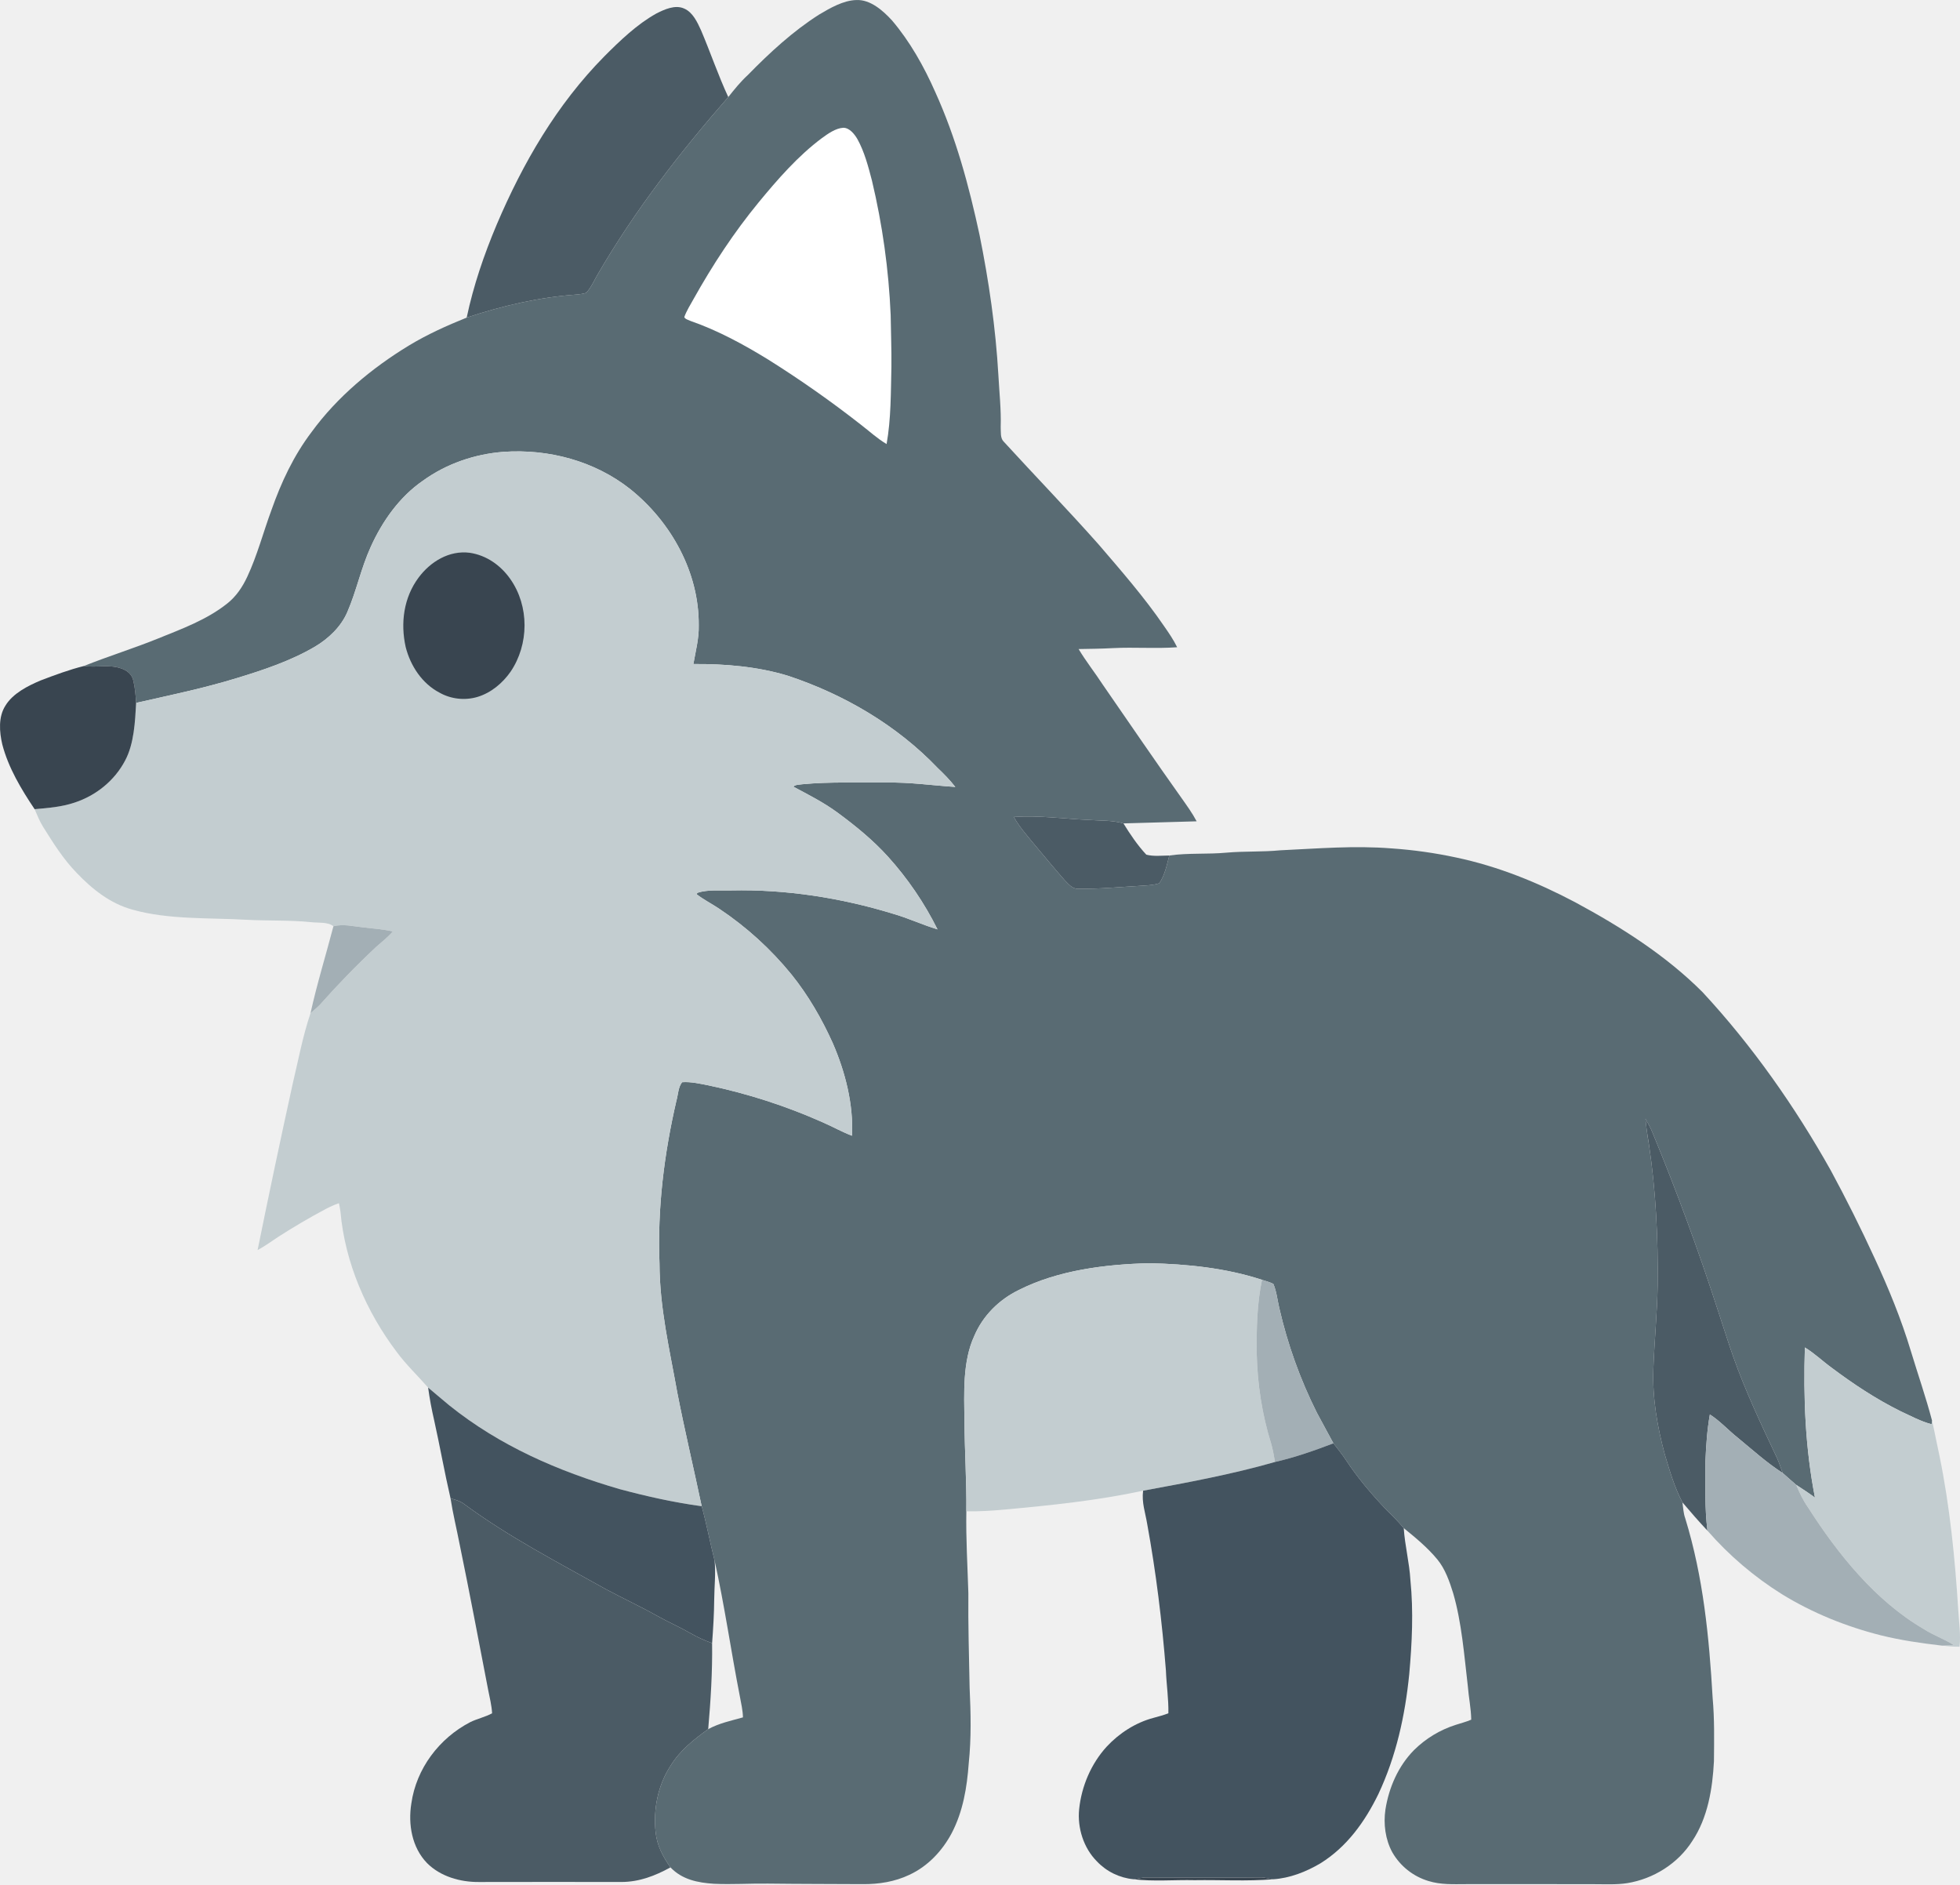
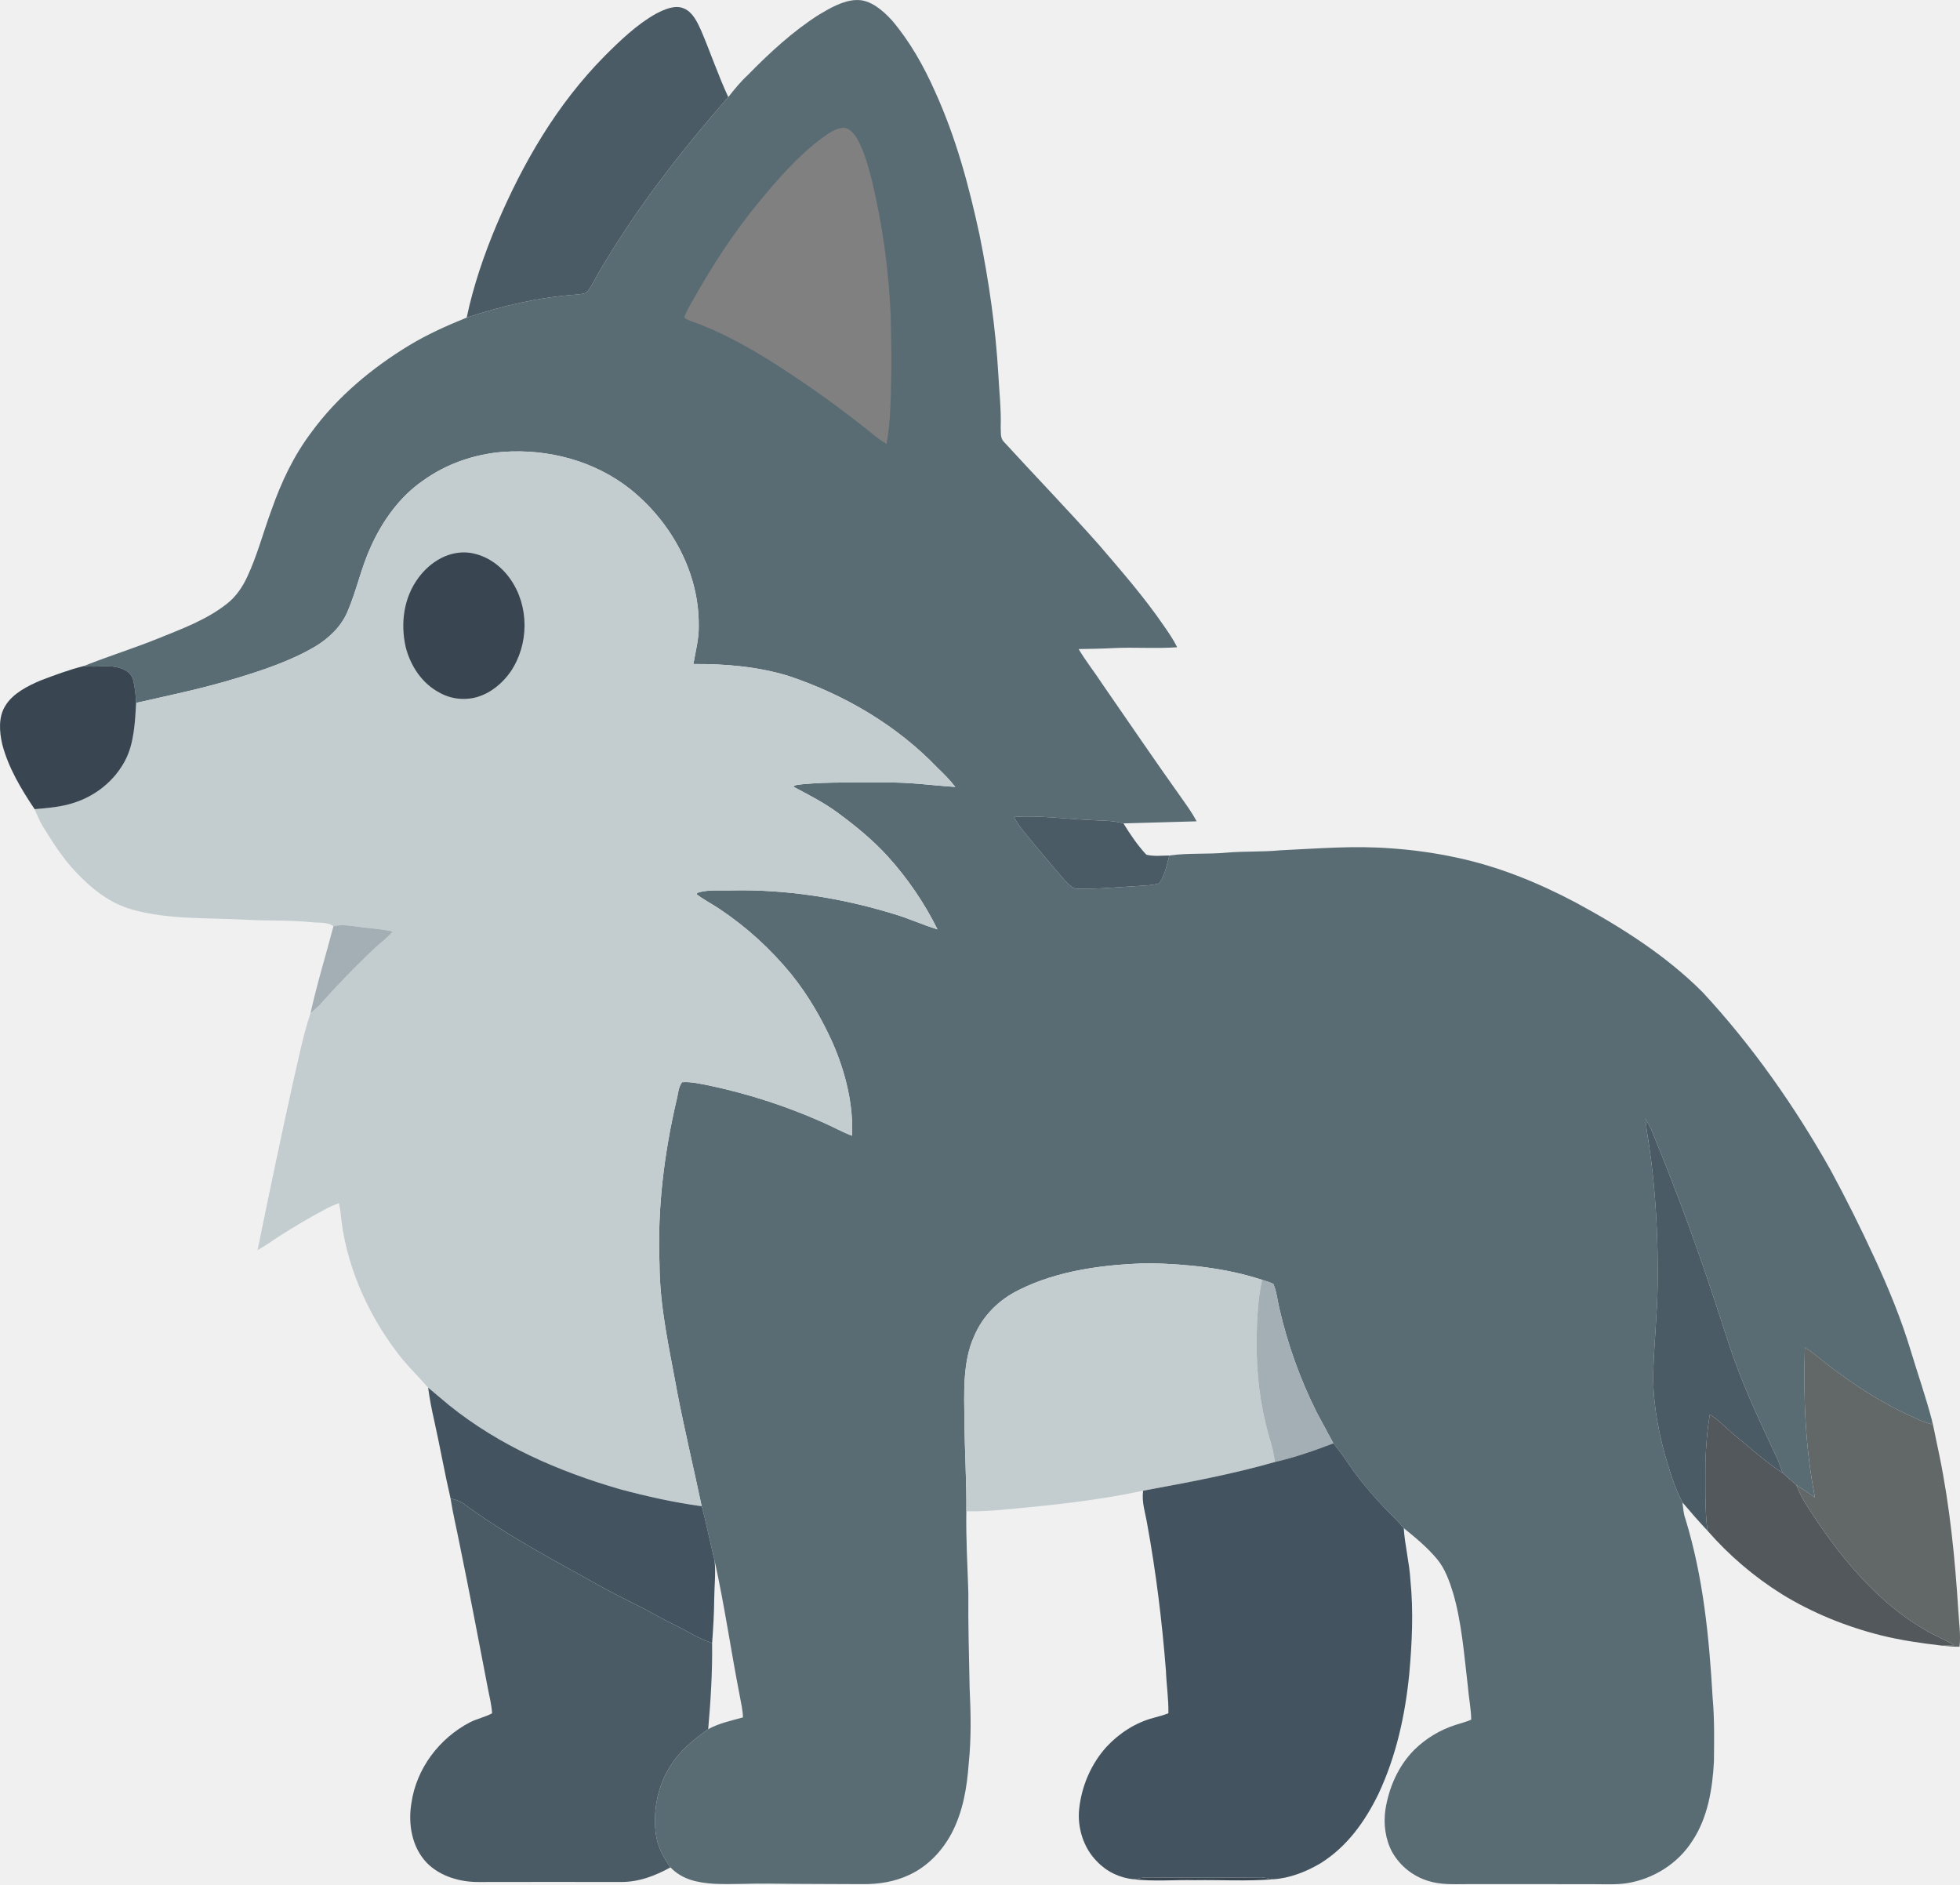
<svg xmlns="http://www.w3.org/2000/svg" viewBox="0 0 100 96.124">
  <path fill="#596b73" d="M43.689.002c-.663.016-1.345.413-1.903.745-1.331.846-2.531 1.954-3.629 3.078-.373.343-.686.731-1 1.127-2.474 2.831-4.761 5.774-6.655 9.032-.186.316-.343.692-.598.958a2.32 2.32 0 0 1-.461.082c-1.914.133-3.815.573-5.632 1.177-1.021.414-2.019.861-2.962 1.434-1.877 1.142-3.648 2.617-4.948 4.399-.919 1.212-1.551 2.564-2.054 3.993-.413 1.118-.726 2.32-1.23 3.392-.247.531-.572 1.015-1.037 1.379-1.045.825-2.288 1.276-3.507 1.771-1.25.508-2.542.905-3.794 1.407.661.092 1.297-.094 1.908.124.288.097.534.29.608.598.095.376.125.772.15 1.159 1.698-.386 3.443-.744 5.129-1.263 1.357-.411 2.778-.887 4.001-1.609.69-.412 1.326-1.014 1.646-1.762.47-1.084.695-2.228 1.191-3.317.589-1.312 1.47-2.56 2.666-3.384 1.201-.867 2.635-1.358 4.11-1.472 2.305-.158 4.646.463 6.47 1.903 2.082 1.673 3.513 4.241 3.492 6.947.015.68-.159 1.313-.273 1.975 1.61-.014 3.304.129 4.849.606 2.849.949 5.533 2.519 7.616 4.698.318.306.629.615.898.965-1.187-.078-2.32-.246-3.513-.223-1.429.013-2.875-.049-4.299.086-.135.027-.356.011-.449.126.768.407 1.535.797 2.24 1.312.917.673 1.82 1.409 2.585 2.254a16.493 16.493 0 0 1 2.528 3.711c-.765-.23-1.49-.572-2.26-.794-2.665-.816-5.472-1.255-8.262-1.193-.557.016-1.196-.055-1.73.123l-.037.072c.36.281.779.489 1.157.744a16.72 16.72 0 0 1 3.685 3.353c.853 1.059 1.548 2.264 2.105 3.502.634 1.46 1.061 3.122.979 4.721-.511-.194-.992-.468-1.493-.685a28.945 28.945 0 0 0-5.817-1.882c-.434-.086-.907-.196-1.351-.164-.202.215-.214.66-.297.943-.629 2.722-.974 5.497-.863 8.296.007 2.283.511 4.373.909 6.602.379 1.937.836 3.858 1.244 5.79.25.914.424 1.846.657 2.765.508 2.289.84 4.641 1.292 6.945.064.349.149.707.156 1.061-.608.172-1.211.294-1.773.6-.735.531-1.423 1.068-1.909 1.85-.653.988-.902 2.241-.774 3.41.069.675.372 1.247.757 1.792.6.626 1.389.782 2.22.837.916.041 1.836-.02 2.753-.009 1.613.02 3.225.017 4.838.027.823.006 1.635-.121 2.382-.477.942-.437 1.677-1.221 2.159-2.13.576-1.107.777-2.325.866-3.555.135-1.29.105-2.569.045-3.862-.031-1.608-.079-3.214-.064-4.823-.042-1.392-.128-2.779-.103-4.174.017-1.543-.089-3.08-.095-4.622-.021-1.394-.1-3.025.498-4.317.437-1.036 1.266-1.858 2.271-2.347 2.012-1.017 4.438-1.315 6.665-1.368 1.918.04 3.918.246 5.746.847.198.061.391.115.578.207.166.383.206.826.303 1.231a23.685 23.685 0 0 0 1.917 5.339c.277.523.566 1.041.845 1.563.208.275.43.534.618.824.614.935 1.348 1.799 2.12 2.606.303.286.581.579.851.896.608.494 1.213.99 1.715 1.599.397.479.624 1.131.806 1.72.438 1.501.563 3.177.747 4.732.044.574.166 1.147.175 1.721-.254.112-.532.179-.796.266a5.32 5.32 0 0 0-2.121 1.283c-.807.819-1.284 1.911-1.461 3.038-.108.731-.005 1.529.352 2.181a3.183 3.183 0 0 0 1.839 1.461c.642.199 1.268.162 1.93.161 2.162-.008 4.324.004 6.487.002.563-.001 1.163.034 1.719-.051 1.347-.216 2.601-1 3.334-2.159.787-1.179 1.029-2.67 1.1-4.06.01-1.08.031-2.152-.066-3.228-.18-3.119-.476-6.163-1.398-9.164-.097-.266-.103-.539-.143-.814-.408-.774-.647-1.6-.897-2.433-.387-1.432-.641-2.886-.587-4.375.051-1.43.198-2.857.219-4.289.028-2.381-.091-4.776-.44-7.132a16.402 16.402 0 0 1-.181-1.343c.133.243.266.473.367.729a122.457 122.457 0 0 1 3.337 9.077c.258.771.496 1.547.766 2.313.626 1.775 1.451 3.518 2.256 5.221.105.24.182.486.274.733.23.2.454.405.687.603.325.211.648.422.96.652-.495-2.532-.596-5.086-.515-7.659.497.302.896.693 1.365 1.033 1.099.827 2.272 1.601 3.504 2.213.516.239 1.047.528 1.598.671l.021-.187c-.314-1.194-.724-2.368-1.081-3.549-.489-1.624-1.139-3.208-1.853-4.746a76.018 76.018 0 0 0-2.234-4.471c-1.823-3.248-3.999-6.35-6.533-9.083-1.876-1.883-4.179-3.339-6.509-4.595-1.926-1.017-3.939-1.832-6.075-2.282a23.272 23.272 0 0 0-3.273-.462c-1.937-.154-3.771.006-5.699.096-.909.089-1.821.039-2.731.119-.977.093-1.951.006-2.926.146-.123.467-.232 1.018-.513 1.418-.265.086-.565.103-.842.121-1.094.062-2.199.172-3.295.159-.296.014-.497-.244-.687-.435-.551-.623-1.076-1.271-1.613-1.905-.353-.432-.71-.83-.98-1.323 1.269-.092 2.564.096 3.834.151.595.044 1.173.009 1.755.176 1.245-.039 2.492-.066 3.735-.106-.223-.425-.499-.799-.774-1.192-1.36-1.908-2.677-3.847-4.011-5.774-.4-.615-.861-1.193-1.237-1.822.586-.011 1.171-.015 1.757-.048 1.089-.055 2.185.035 3.271-.044-.191-.39-.43-.736-.677-1.091-.991-1.45-2.183-2.816-3.327-4.15-1.588-1.789-3.239-3.493-4.854-5.258-.174-.176-.131-.505-.145-.735.028-.886-.071-1.761-.118-2.645-.138-2.41-.485-4.798-.963-7.162-.544-2.518-1.198-4.947-2.266-7.3-.567-1.282-1.284-2.561-2.196-3.632-.455-.497-1.106-1.079-1.824-1.043Z" />
  <path fill="#4b5b65" d="M33.484.691c-.99.551-1.856 1.388-2.652 2.185-2.423 2.456-4.149 5.429-5.492 8.586-.644 1.528-1.187 3.115-1.529 4.739 1.817-.604 3.718-1.044 5.632-1.177a2.32 2.32 0 0 0 .461-.082c.255-.266.412-.642.598-.958 1.894-3.258 4.181-6.201 6.655-9.032-.516-1.113-.908-2.274-1.387-3.4-.188-.412-.422-.928-.866-1.116-.459-.209-1.006.045-1.42.255Z" />
-   <path data-player="true" fill="#ffffff" d="M43.028 6.518c-.394.021-.788.305-1.098.53-1.215.907-2.259 2.103-3.219 3.27-1.265 1.537-2.349 3.193-3.321 4.928-.167.301-.361.605-.478.93.045.112.228.148.328.2 1.386.482 2.717 1.205 3.964 1.973a55.5 55.5 0 0 1 4.714 3.312c.445.342.83.703 1.316.992.23-1.28.215-2.653.246-3.95.011-.879-.028-1.759-.038-2.637a36.288 36.288 0 0 0-.954-6.85c-.186-.713-.382-1.47-.742-2.119-.145-.25-.4-.577-.718-.579Z" />
+   <path data-player="true" fill="#808080" d="M43.028 6.518c-.394.021-.788.305-1.098.53-1.215.907-2.259 2.103-3.219 3.27-1.265 1.537-2.349 3.193-3.321 4.928-.167.301-.361.605-.478.93.045.112.228.148.328.2 1.386.482 2.717 1.205 3.964 1.973a55.5 55.5 0 0 1 4.714 3.312c.445.342.83.703 1.316.992.23-1.28.215-2.653.246-3.95.011-.879-.028-1.759-.038-2.637a36.288 36.288 0 0 0-.954-6.85c-.186-.713-.382-1.47-.742-2.119-.145-.25-.4-.577-.718-.579Z" />
  <path fill="#c3cdd0" d="M25.688 23.05c-1.475.114-2.909.605-4.11 1.472-1.196.824-2.077 2.072-2.666 3.384-.496 1.089-.721 2.233-1.191 3.317-.32.748-.956 1.35-1.646 1.762-1.223.722-2.644 1.198-4.001 1.609-1.686.519-3.431.877-5.129 1.263-.053.953-.103 2.083-.561 2.939-.537 1.026-1.486 1.789-2.582 2.148-.671.224-1.337.273-2.036.335.134.302.249.604.424.886.522.834 1.028 1.647 1.716 2.357.793.834 1.718 1.571 2.847 1.88 1.839.524 3.948.409 5.817.519 1.101.058 2.199.01 3.299.121.359.046.849-.024 1.143.208.516-.123.981.001 1.492.056.519.062 1.025.095 1.538.21-.256.301-.56.529-.852.79a44.484 44.484 0 0 0-2.873 2.954c-.149.15-.313.284-.474.426-.395 1.164-.621 2.387-.905 3.581a524.168 524.168 0 0 0-1.796 8.505c.366-.202.705-.439 1.05-.673a34.25 34.25 0 0 1 2.428-1.425c.217-.113.44-.215.673-.294.033.144.058.291.078.438.227 2.578 1.318 5.102 2.875 7.156.483.653 1.064 1.201 1.597 1.811.354.307.72.599 1.076.904 2.573 2.065 5.551 3.36 8.699 4.277 1.373.368 2.773.68 4.183.872-.408-1.932-.865-3.853-1.244-5.79-.398-2.229-.902-4.319-.909-6.602-.111-2.799.234-5.574.863-8.296.083-.283.095-.728.297-.943.444-.032.917.078 1.351.164a28.945 28.945 0 0 1 5.817 1.882c.501.217.982.491 1.493.685.082-1.599-.345-3.261-.979-4.721-.557-1.238-1.252-2.443-2.105-3.502a16.72 16.72 0 0 0-3.685-3.353c-.378-.255-.797-.463-1.157-.744l.037-.072c.534-.178 1.173-.107 1.73-.123 2.79-.062 5.597.377 8.262 1.193.77.222 1.495.564 2.26.794a16.493 16.493 0 0 0-2.528-3.711c-.765-.845-1.668-1.581-2.585-2.254-.705-.515-1.472-.905-2.24-1.312.093-.115.314-.099.449-.126 1.424-.135 2.87-.073 4.299-.086 1.193-.023 2.326.145 3.513.223a8.809 8.809 0 0 0-.898-.965c-2.083-2.179-4.767-3.749-7.616-4.698-1.545-.477-3.239-.62-4.849-.606.114-.662.288-1.295.273-1.975.021-2.706-1.41-5.274-3.492-6.947-1.824-1.44-4.165-2.061-6.47-1.903Z" />
  <path fill="#394550" d="M23.966 28.199c-1.046-.134-2.005.451-2.612 1.269-.757 1.017-.928 2.316-.657 3.535.244.965.838 1.869 1.736 2.336.582.327 1.29.403 1.929.213.688-.207 1.277-.699 1.685-1.282.948-1.394.964-3.347-.011-4.732-.492-.7-1.214-1.212-2.07-1.339Z" />
  <path fill="#394550" d="M4.28 33.976c-.751.187-1.481.46-2.203.734-.65.274-1.419.66-1.797 1.282-.373.576-.313 1.346-.163 1.984.308 1.186.971 2.294 1.65 3.303.699-.062 1.365-.111 2.036-.335 1.096-.359 2.045-1.122 2.582-2.148.458-.856.508-1.986.561-2.939-.025-.387-.055-.783-.15-1.159-.074-.308-.32-.501-.608-.598-.611-.218-1.247-.032-1.908-.124Z" />
  <path fill="#4b5b65" d="M51.729 41.677c.27.493.627.891.98 1.323.537.634 1.062 1.282 1.613 1.905.19.191.391.449.687.435 1.096.013 2.201-.097 3.295-.159.277-.018.577-.035.842-.121.281-.4.39-.951.513-1.418-.381.004-.805.056-1.175-.043-.445-.478-.824-1.04-1.166-1.595-.582-.167-1.16-.132-1.755-.176-1.27-.055-2.565-.243-3.834-.151Z" />
  <path fill="#a3afb5" d="M17.012 47.25c-.386 1.479-.842 2.943-1.169 4.436.161-.142.325-.276.474-.426a44.484 44.484 0 0 1 2.873-2.954c.292-.261.596-.489.852-.79-.513-.115-1.019-.148-1.538-.21-.511-.055-.976-.179-1.492-.056Z" />
  <path fill="#4b5b65" d="M83.953 57.07c.036.452.108.896.181 1.343.349 2.356.468 4.751.44 7.132-.021 1.432-.168 2.859-.219 4.289-.054 1.489.2 2.943.587 4.375.25.833.489 1.659.897 2.433.414.49.835.972 1.275 1.441-.144-1.18-.099-2.335-.103-3.521.034-.802.086-1.614.227-2.405.52.332.939.802 1.427 1.19.747.613 1.477 1.277 2.288 1.796-.092-.247-.169-.493-.274-.733-.805-1.703-1.63-3.446-2.256-5.221-.27-.766-.508-1.542-.766-2.313a122.457 122.457 0 0 0-3.337-9.077c-.101-.256-.234-.486-.367-.729Z" />
  <path fill="#c3cdd0" d="M58.642 64.441c-2.227.053-4.653.351-6.665 1.368-1.005.489-1.834 1.311-2.271 2.347-.598 1.292-.519 2.923-.498 4.317.006 1.542.112 3.079.095 4.622.659.014 1.315-.026 1.971-.089 2.355-.215 4.733-.462 7.047-.96 2.26-.417 4.518-.832 6.73-1.466-.056-.319-.108-.634-.199-.946a16.628 16.628 0 0 1-.733-4.57c-.014-1.246.01-2.553.269-3.776-1.828-.601-3.828-.807-5.746-.847Z" />
  <path fill="#a3afb5" d="M64.388 65.288c-.259 1.223-.283 2.53-.269 3.776.034 1.545.273 3.094.733 4.57.091.312.143.627.199.946 1.015-.232 2.008-.581 2.98-.952-.279-.522-.568-1.04-.845-1.563a23.685 23.685 0 0 1-1.917-5.339c-.097-.405-.137-.848-.303-1.231-.187-.092-.38-.146-.578-.207Z" />
-   <path data-player="true" fill="#c3cdd0" d="M92.086 68.739c-.081 2.573.02 5.127.515 7.659-.312-.23-.635-.441-.96-.652.174.407.355.798.612 1.16 1.518 2.373 3.434 4.761 5.899 6.197.491.319 1.044.503 1.535.821-.201.011-.401.021-.602.025.298.033.591.06.891.056.07-.604-.029-1.247-.064-1.858-.164-2.622-.429-5.295-.957-7.871-.133-.6-.244-1.206-.381-1.807l-.021.187c-.551-.143-1.082-.432-1.598-.671-1.232-.612-2.405-1.386-3.504-2.213-.469-.34-.868-.731-1.365-1.033Z" />
+   <path data-player="true" fill="#626768" d="M92.086 68.739c-.081 2.573.02 5.127.515 7.659-.312-.23-.635-.441-.96-.652.174.407.355.798.612 1.16 1.518 2.373 3.434 4.761 5.899 6.197.491.319 1.044.503 1.535.821-.201.011-.401.021-.602.025.298.033.591.06.891.056.07-.604-.029-1.247-.064-1.858-.164-2.622-.429-5.295-.957-7.871-.133-.6-.244-1.206-.381-1.807l-.021.187c-.551-.143-1.082-.432-1.598-.671-1.232-.612-2.405-1.386-3.504-2.213-.469-.34-.868-.731-1.365-1.033Z" />
  <path fill="#43535f" d="M21.843 70.785c.077.566.18 1.117.309 1.673.294 1.322.529 2.659.835 3.979.253.07.496.137.708.301 2.268 1.67 4.764 2.959 7.213 4.33.863.464 1.751.874 2.607 1.354.57.321 1.171.58 1.738.908a6.65 6.65 0 0 0 1.079.493c.055-.742.101-1.48.107-2.224.005-.663.087-1.343.019-1.996-.233-.919-.407-1.851-.657-2.765-1.41-.192-2.81-.504-4.183-.872-3.148-.917-6.126-2.212-8.699-4.277-.356-.305-.722-.597-1.076-.904Z" />
-   <path data-player="true" fill="#a3afb5" d="M87.238 72.157c-.141.791-.193 1.603-.227 2.405.004 1.186-.041 2.341.103 3.521a16.98 16.98 0 0 0 3.799 3.241c1.556.958 3.28 1.653 5.049 2.099 1.022.255 2.077.404 3.122.526.201-.004.401-.014.602-.025-.491-.318-1.044-.502-1.535-.821-2.465-1.436-4.381-3.824-5.899-6.197-.257-.362-.438-.753-.612-1.16-.233-.198-.457-.403-.687-.603-.811-.519-1.541-1.183-2.288-1.796-.488-.388-.907-.858-1.427-1.19Z" />
+   <path data-player="true" fill="#52585b" d="M87.238 72.157c-.141.791-.193 1.603-.227 2.405.004 1.186-.041 2.341.103 3.521a16.98 16.98 0 0 0 3.799 3.241c1.556.958 3.28 1.653 5.049 2.099 1.022.255 2.077.404 3.122.526.201-.004.401-.014.602-.025-.491-.318-1.044-.502-1.535-.821-2.465-1.436-4.381-3.824-5.899-6.197-.257-.362-.438-.753-.612-1.16-.233-.198-.457-.403-.687-.603-.811-.519-1.541-1.183-2.288-1.796-.488-.388-.907-.858-1.427-1.19Z" />
  <path fill="#43535f" d="M68.031 73.628c-.972.371-1.965.72-2.98.952-2.212.634-4.47 1.049-6.73 1.466-.077.61.114 1.114.211 1.705.451 2.47.757 4.97.954 7.473.027.724.141 1.452.125 2.175-.243.1-.512.164-.767.237-.907.241-1.74.778-2.378 1.464-.797.87-1.288 2.026-1.408 3.196-.095.949.224 1.97.901 2.653a2.953 2.953 0 0 0 1.875.917c.196-.023.387-.076.583-.091 1.982.011 3.966.017 5.948-.003.203.011.384.066.586.096.85-.052 1.69-.382 2.417-.813 1.35-.838 2.271-2.125 2.957-3.533.909-1.934 1.362-3.998 1.575-6.115.142-1.599.221-3.194.06-4.795-.051-.897-.283-1.763-.34-2.658a11.25 11.25 0 0 0-.851-.896c-.772-.807-1.506-1.671-2.12-2.606-.188-.29-.41-.549-.618-.824Z" />
  <path fill="#4b5b65" d="M22.987 76.437c.119.778.309 1.54.458 2.313.512 2.478.979 4.965 1.46 7.45.078.395.18.798.202 1.201-.348.19-.755.274-1.115.451-1.584.822-2.753 2.368-3.005 4.148-.171 1.064.027 2.24.796 3.037.684.692 1.708.981 2.661.97 2.419-.007 4.843-.003 7.262-.001.905-.001 1.722-.314 2.501-.745-.385-.545-.688-1.117-.757-1.792-.128-1.169.121-2.422.774-3.41.486-.782 1.174-1.319 1.909-1.85.127-1.459.218-2.921.199-4.386a6.65 6.65 0 0 1-1.079-.493c-.567-.328-1.168-.587-1.738-.908-.856-.48-1.744-.89-2.607-1.354-2.449-1.371-4.945-2.66-7.213-4.33-.212-.164-.455-.231-.708-.301Z" />
  <path fill="#394550" d="M64.365 95.772c-1.982.02-3.966.014-5.948.003-.196.015-.387.068-.583.091 1.027.123 2.08.024 3.117.048 1.332-.021 2.673.062 4-.046-.202-.03-.383-.085-.586-.096Z" />
</svg>
